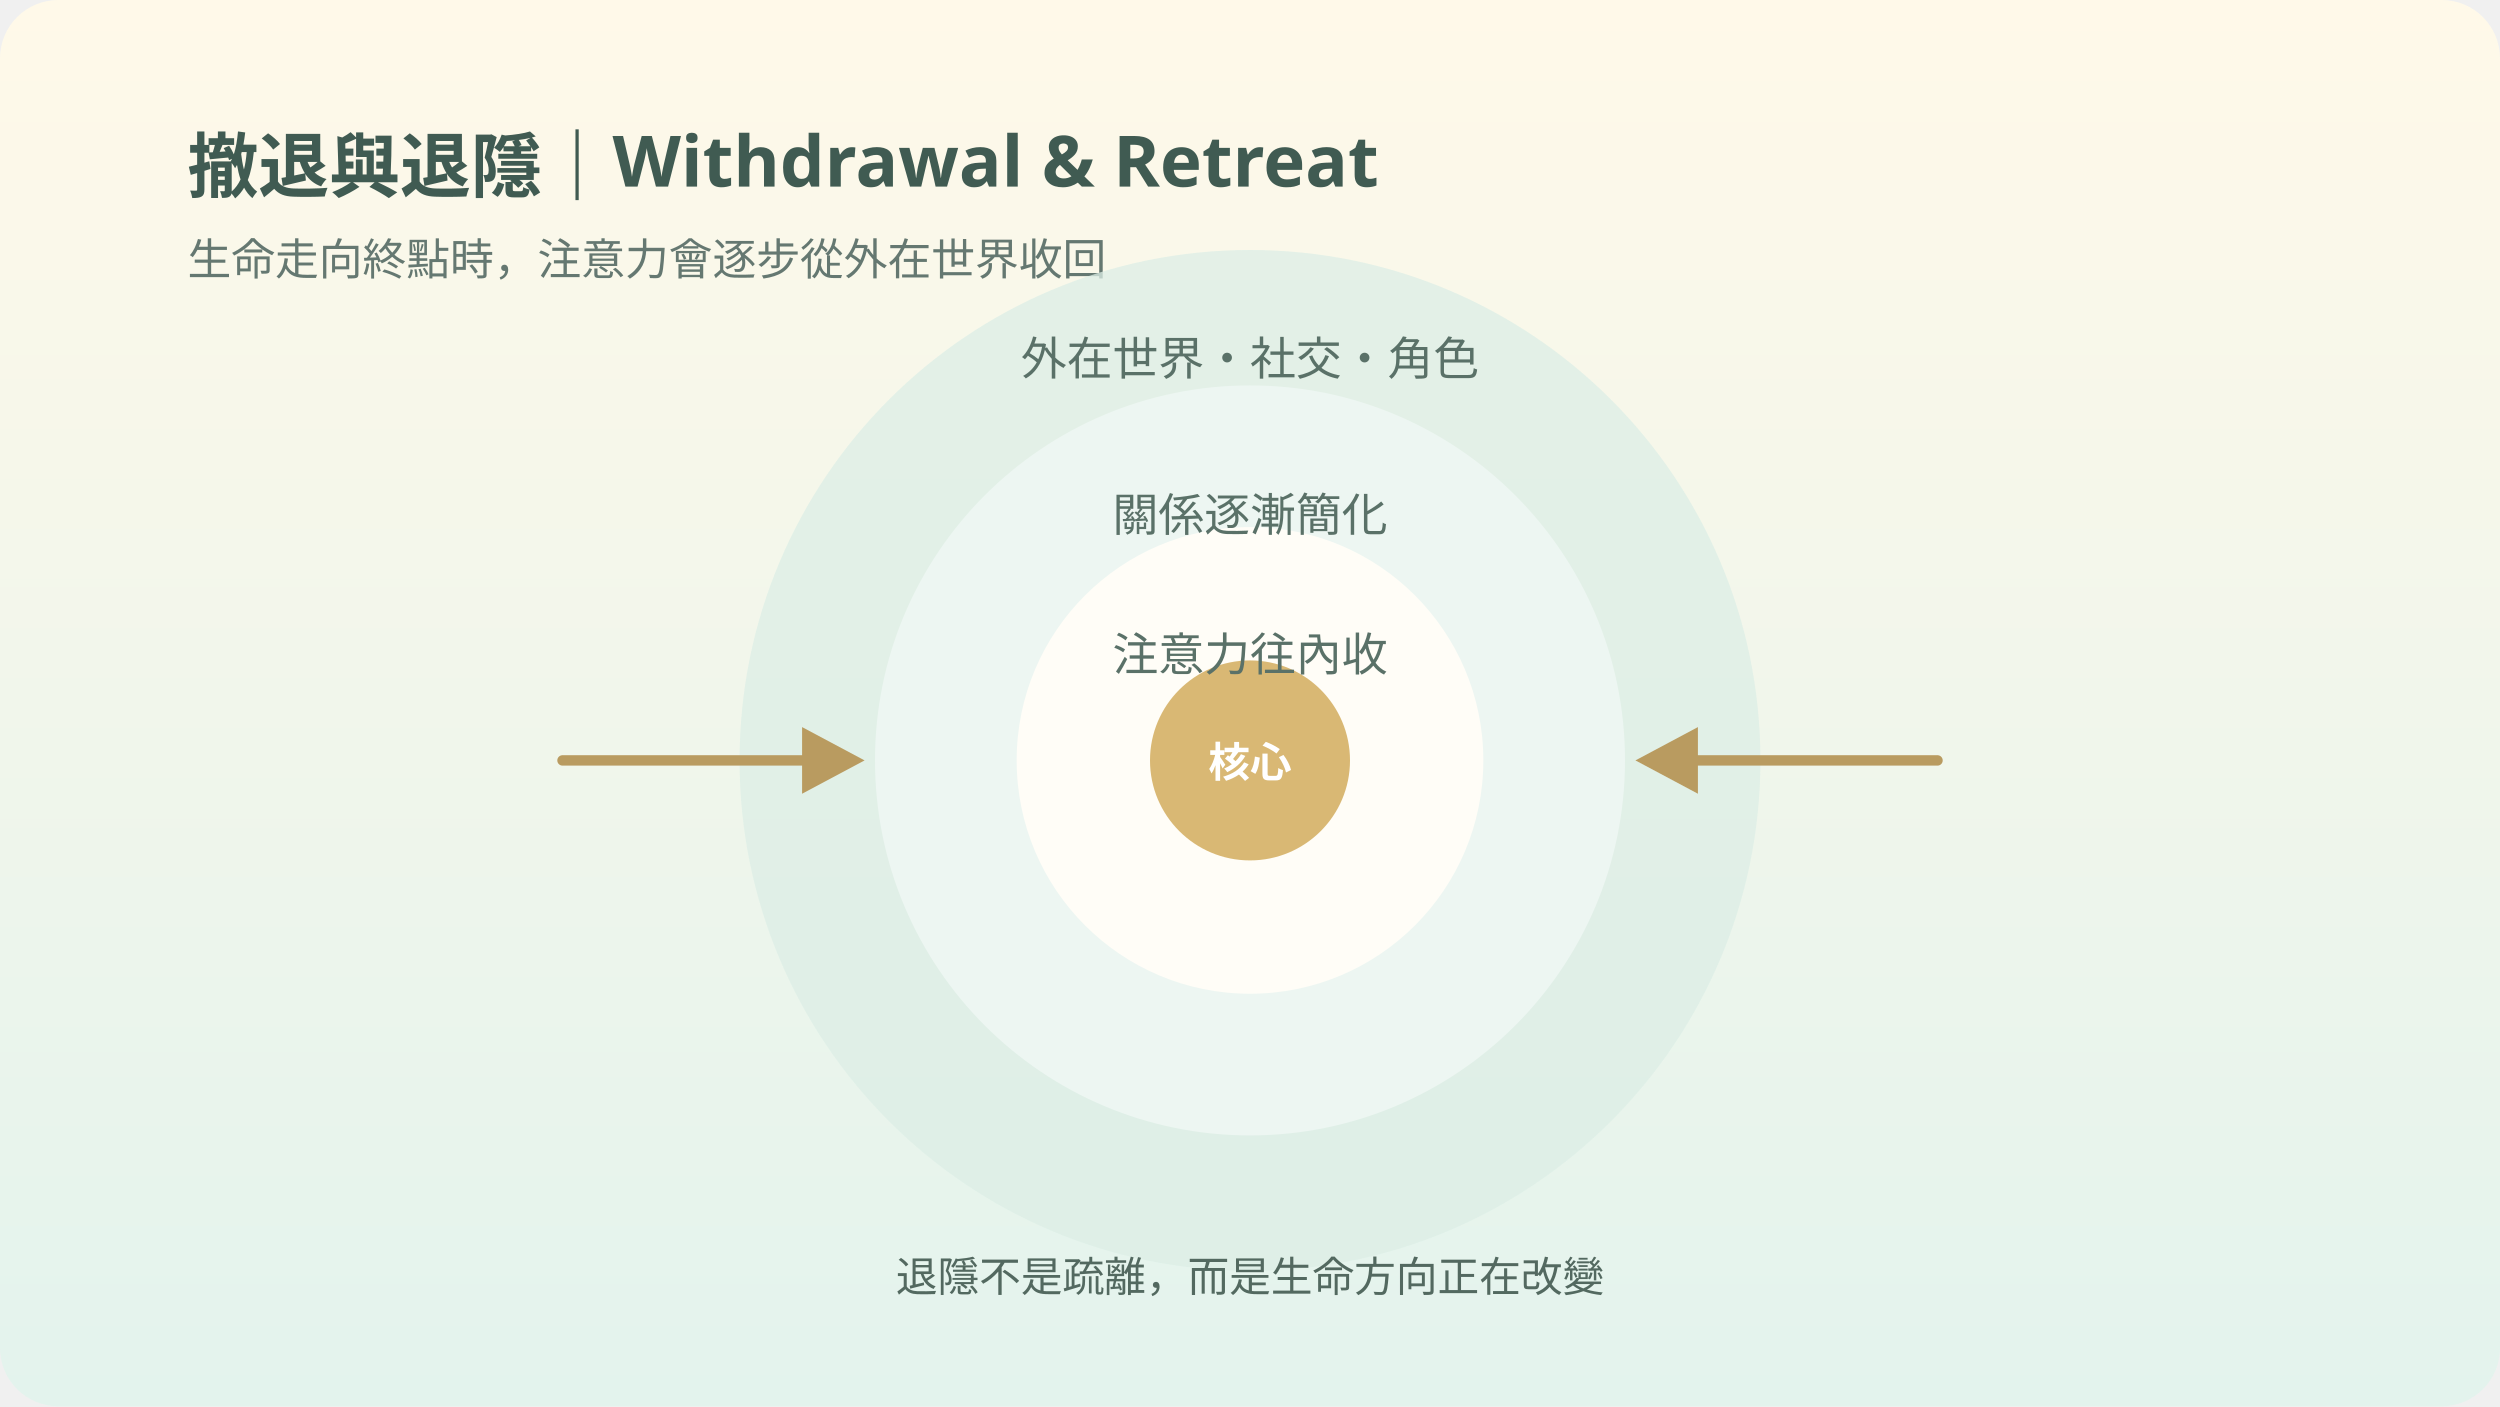
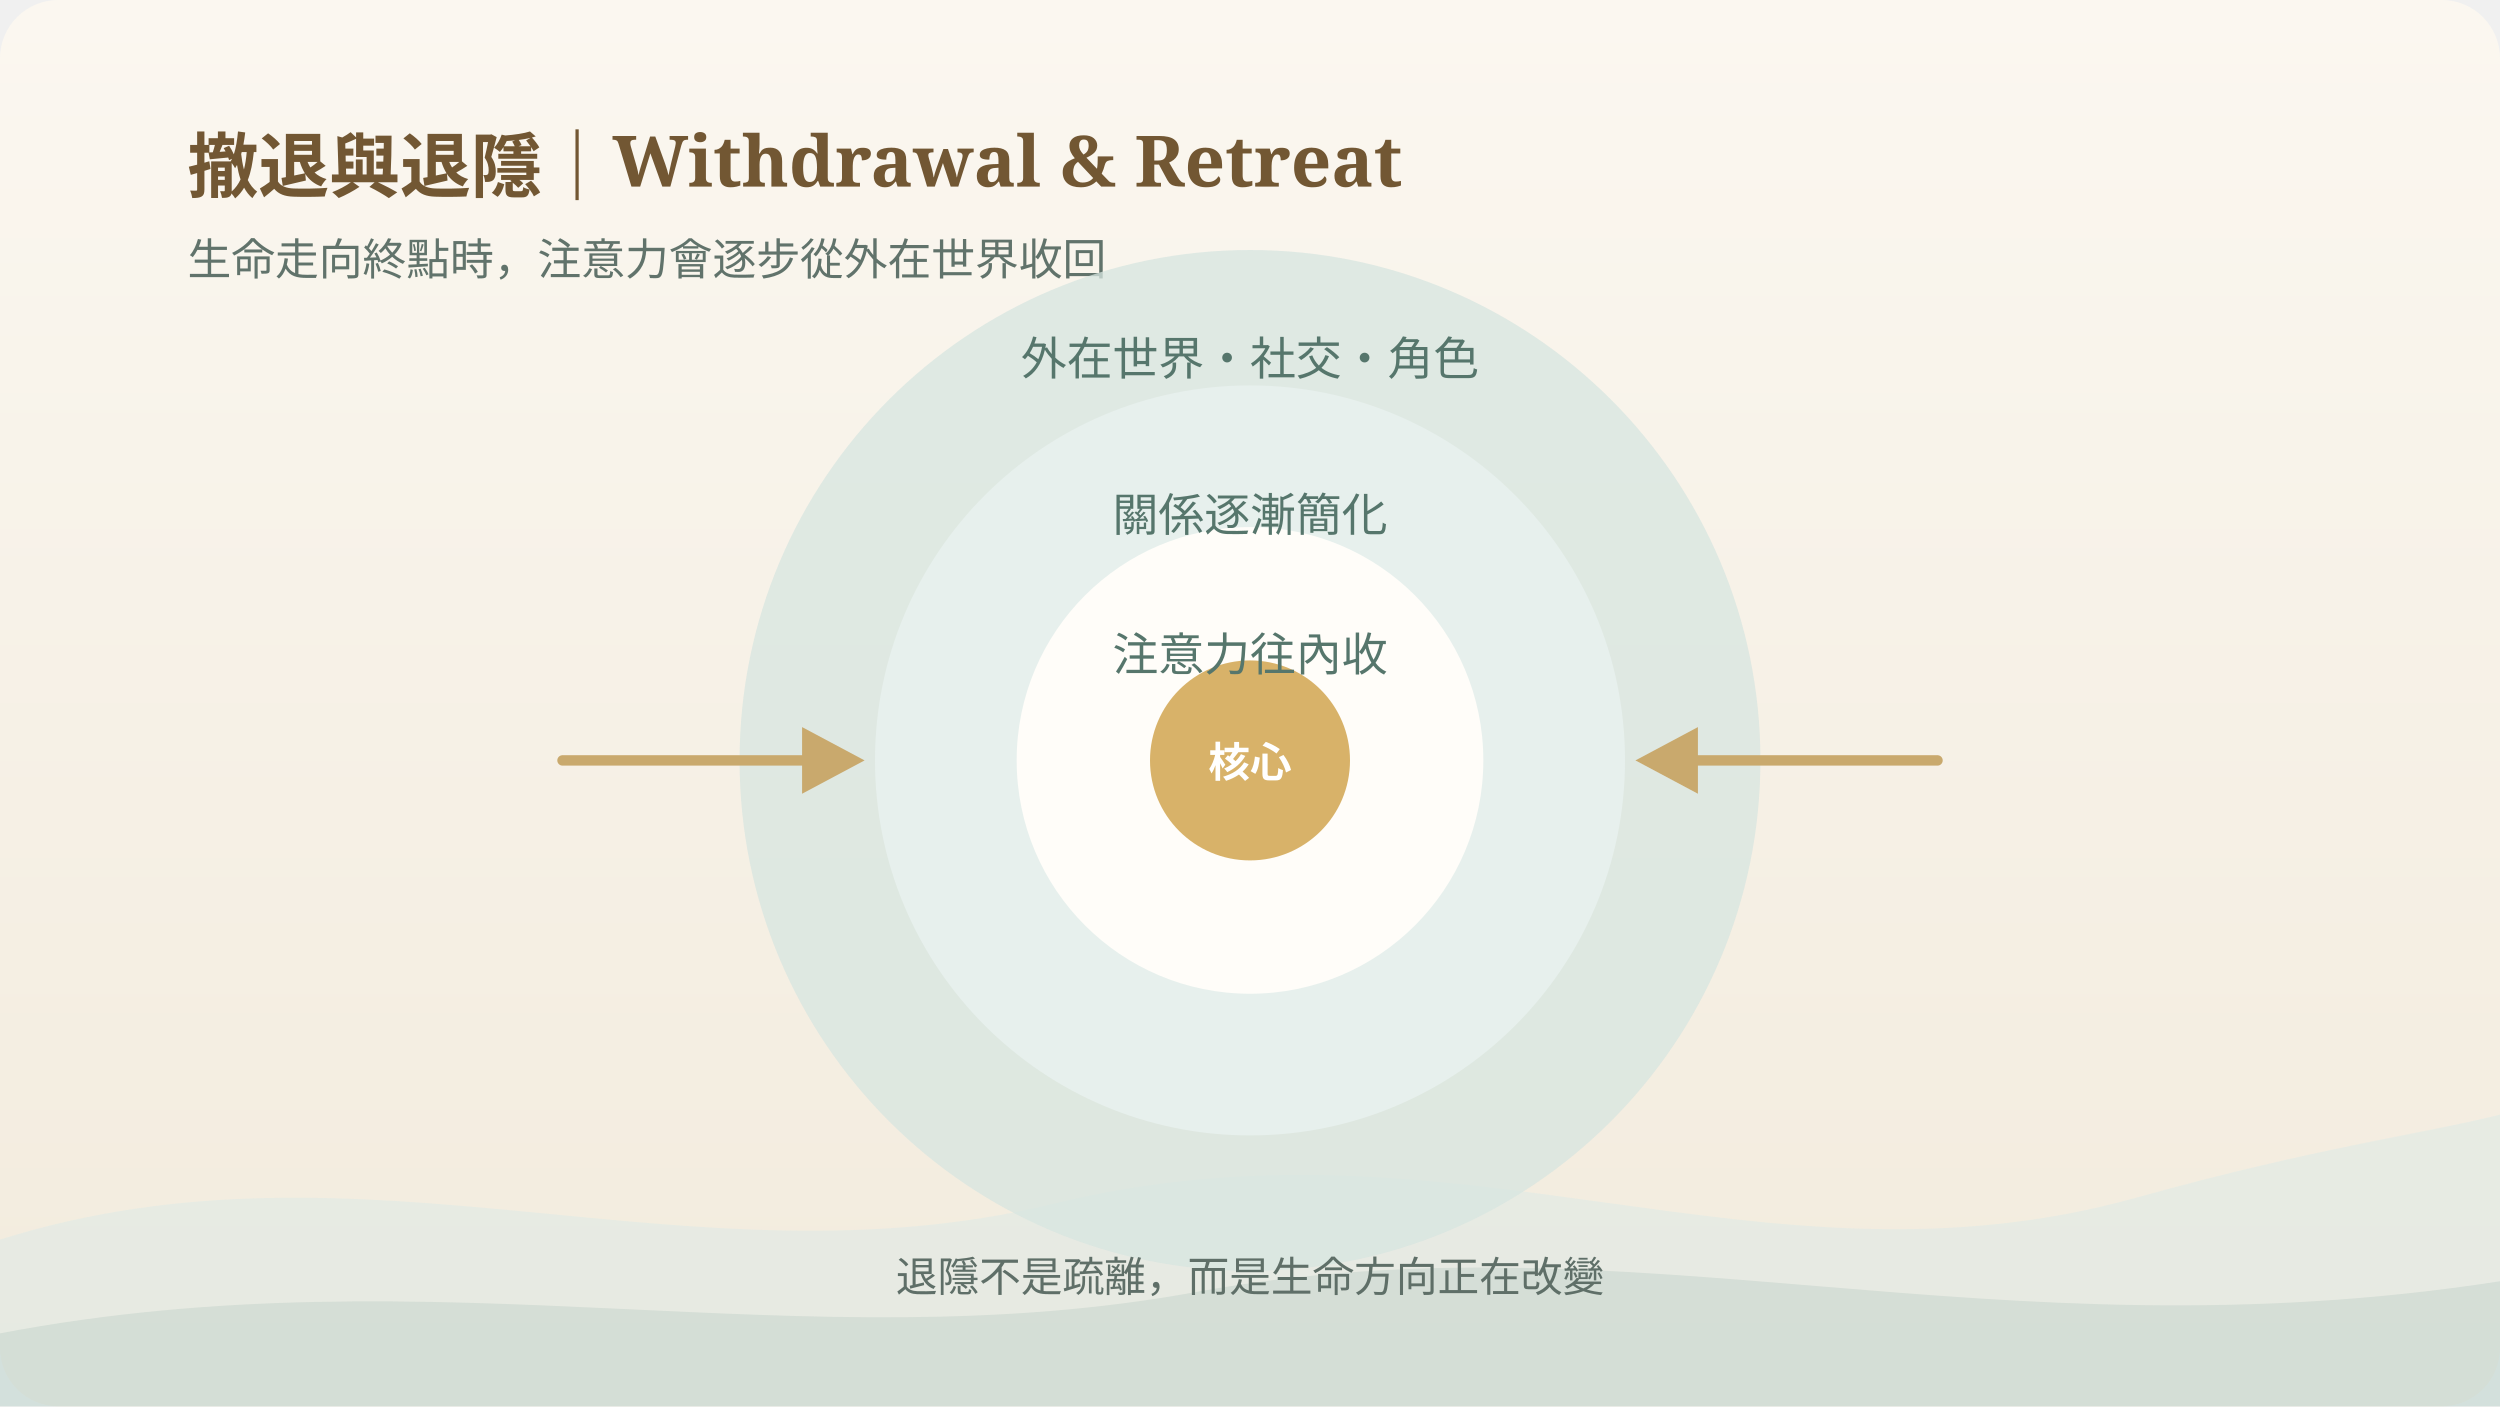
<svg xmlns="http://www.w3.org/2000/svg" width="1200" height="675" viewBox="0 0 1200 675">
  <defs>
    <linearGradient id="bg" x1="0" y1="0" x2="0" y2="1">
-       <stop stop-color="#fff9e9" />
-       <stop offset="1" stop-color="#e3f3ed" />
+       <stop stop-color="#FBF7F0" />
+       <stop offset="1" stop-color="#F2EBDD" />
    </linearGradient>
  </defs>
  <rect width="1200" height="675" rx="28" fill="url(#bg)" />
-   <text x="90" y="92" font-family="Noto Sans TC, sans-serif" font-size="34" font-weight="700" fill="#405b52">撤退與退隱｜Withdrawal &amp; Retreat</text>
-   <text x="90" y="132" font-family="Noto Sans TC, sans-serif" font-size="21" fill="#657871">生命走向終點時，注意力會逐步從外在世界收回</text>
-   <circle cx="600" cy="365" r="245" fill="#dceee6" opacity=".75" />
-   <circle cx="600" cy="365" r="180" fill="#edf6f2" />
-   <circle cx="600" cy="365" r="112" fill="#fffdf7" />
-   <circle cx="600" cy="365" r="48" fill="#d9b874" />
-   <g font-family="Noto Sans TC, sans-serif" text-anchor="middle">
-     <text x="600" y="180" font-size="22" fill="#5a7168">外在世界・社交・角色</text>
-     <text x="600" y="255" font-size="22" fill="#5a7168">關係逐漸簡化</text>
-     <text x="600" y="322" font-size="22" fill="#5a7168">注意力往內收</text>
+   <path d="M0 595C175 540 330 620 505 578C700 530 845 625 1025 575C1115 550 1160 545 1200 535V675H0Z" fill="#DDEAE6" opacity=".55" />
+   <path d="M0 640C210 600 385 655 575 620C785 582 955 653 1200 615V675H0Z" fill="#9CB7AE" opacity=".24" />
+   <text x="90" y="92" font-family="Source Han Serif TC, Noto Serif TC, serif" font-size="34" font-weight="700" fill="#725733">撤退與退隱｜Withdrawal &amp; Retreat</text>
+   <text x="90" y="132" font-family="Source Han Serif TC, Noto Serif TC, serif" font-size="21" fill="#61736B">生命走向終點時，注意力會逐步從外在世界收回</text>
+   <circle cx="600" cy="365" r="245" fill="#D7E5E0" opacity=".75" />
+   <circle cx="600" cy="365" r="180" fill="#E7F0ED" />
+   <circle cx="600" cy="365" r="112" fill="#FFFDF9" />
+   <circle cx="600" cy="365" r="48" fill="#D8B269" />
+   <g font-family="Source Han Serif TC, Noto Serif TC, serif" text-anchor="middle">
+     <text x="600" y="180" font-size="22" fill="#56766C">外在世界・社交・角色</text>
+     <text x="600" y="255" font-size="22" fill="#56766C">關係逐漸簡化</text>
+     <text x="600" y="322" font-size="22" fill="#56766C">注意力往內收</text>
    <text x="600" y="373" font-size="20" font-weight="700" fill="#fff">核心</text>
  </g>
-   <path d="M270 365h125" stroke="#b99b60" stroke-width="5" stroke-linecap="round" />
-   <path d="M385 349l30 16-30 16z" fill="#b99b60" />
-   <path d="M930 365H805" stroke="#b99b60" stroke-width="5" stroke-linecap="round" />
-   <path d="M815 349l-30 16 30 16z" fill="#b99b60" />
-   <text x="600" y="620" text-anchor="middle" font-family="Noto Sans TC, sans-serif" font-size="20" fill="#536960">退隱不是疏離，而是生命方向正在改變</text>
+   <path d="M270 365h125" stroke="#C9A96D" stroke-width="5" stroke-linecap="round" />
+   <path d="M385 349l30 16-30 16z" fill="#C9A96D" />
+   <path d="M930 365H805" stroke="#C9A96D" stroke-width="5" stroke-linecap="round" />
+   <path d="M815 349l-30 16 30 16z" fill="#C9A96D" />
+   <text x="600" y="620" text-anchor="middle" font-family="Source Han Serif TC, Noto Serif TC, serif" font-size="20" fill="#5F6F68">退隱不是疏離，而是生命方向正在改變</text>
</svg>
